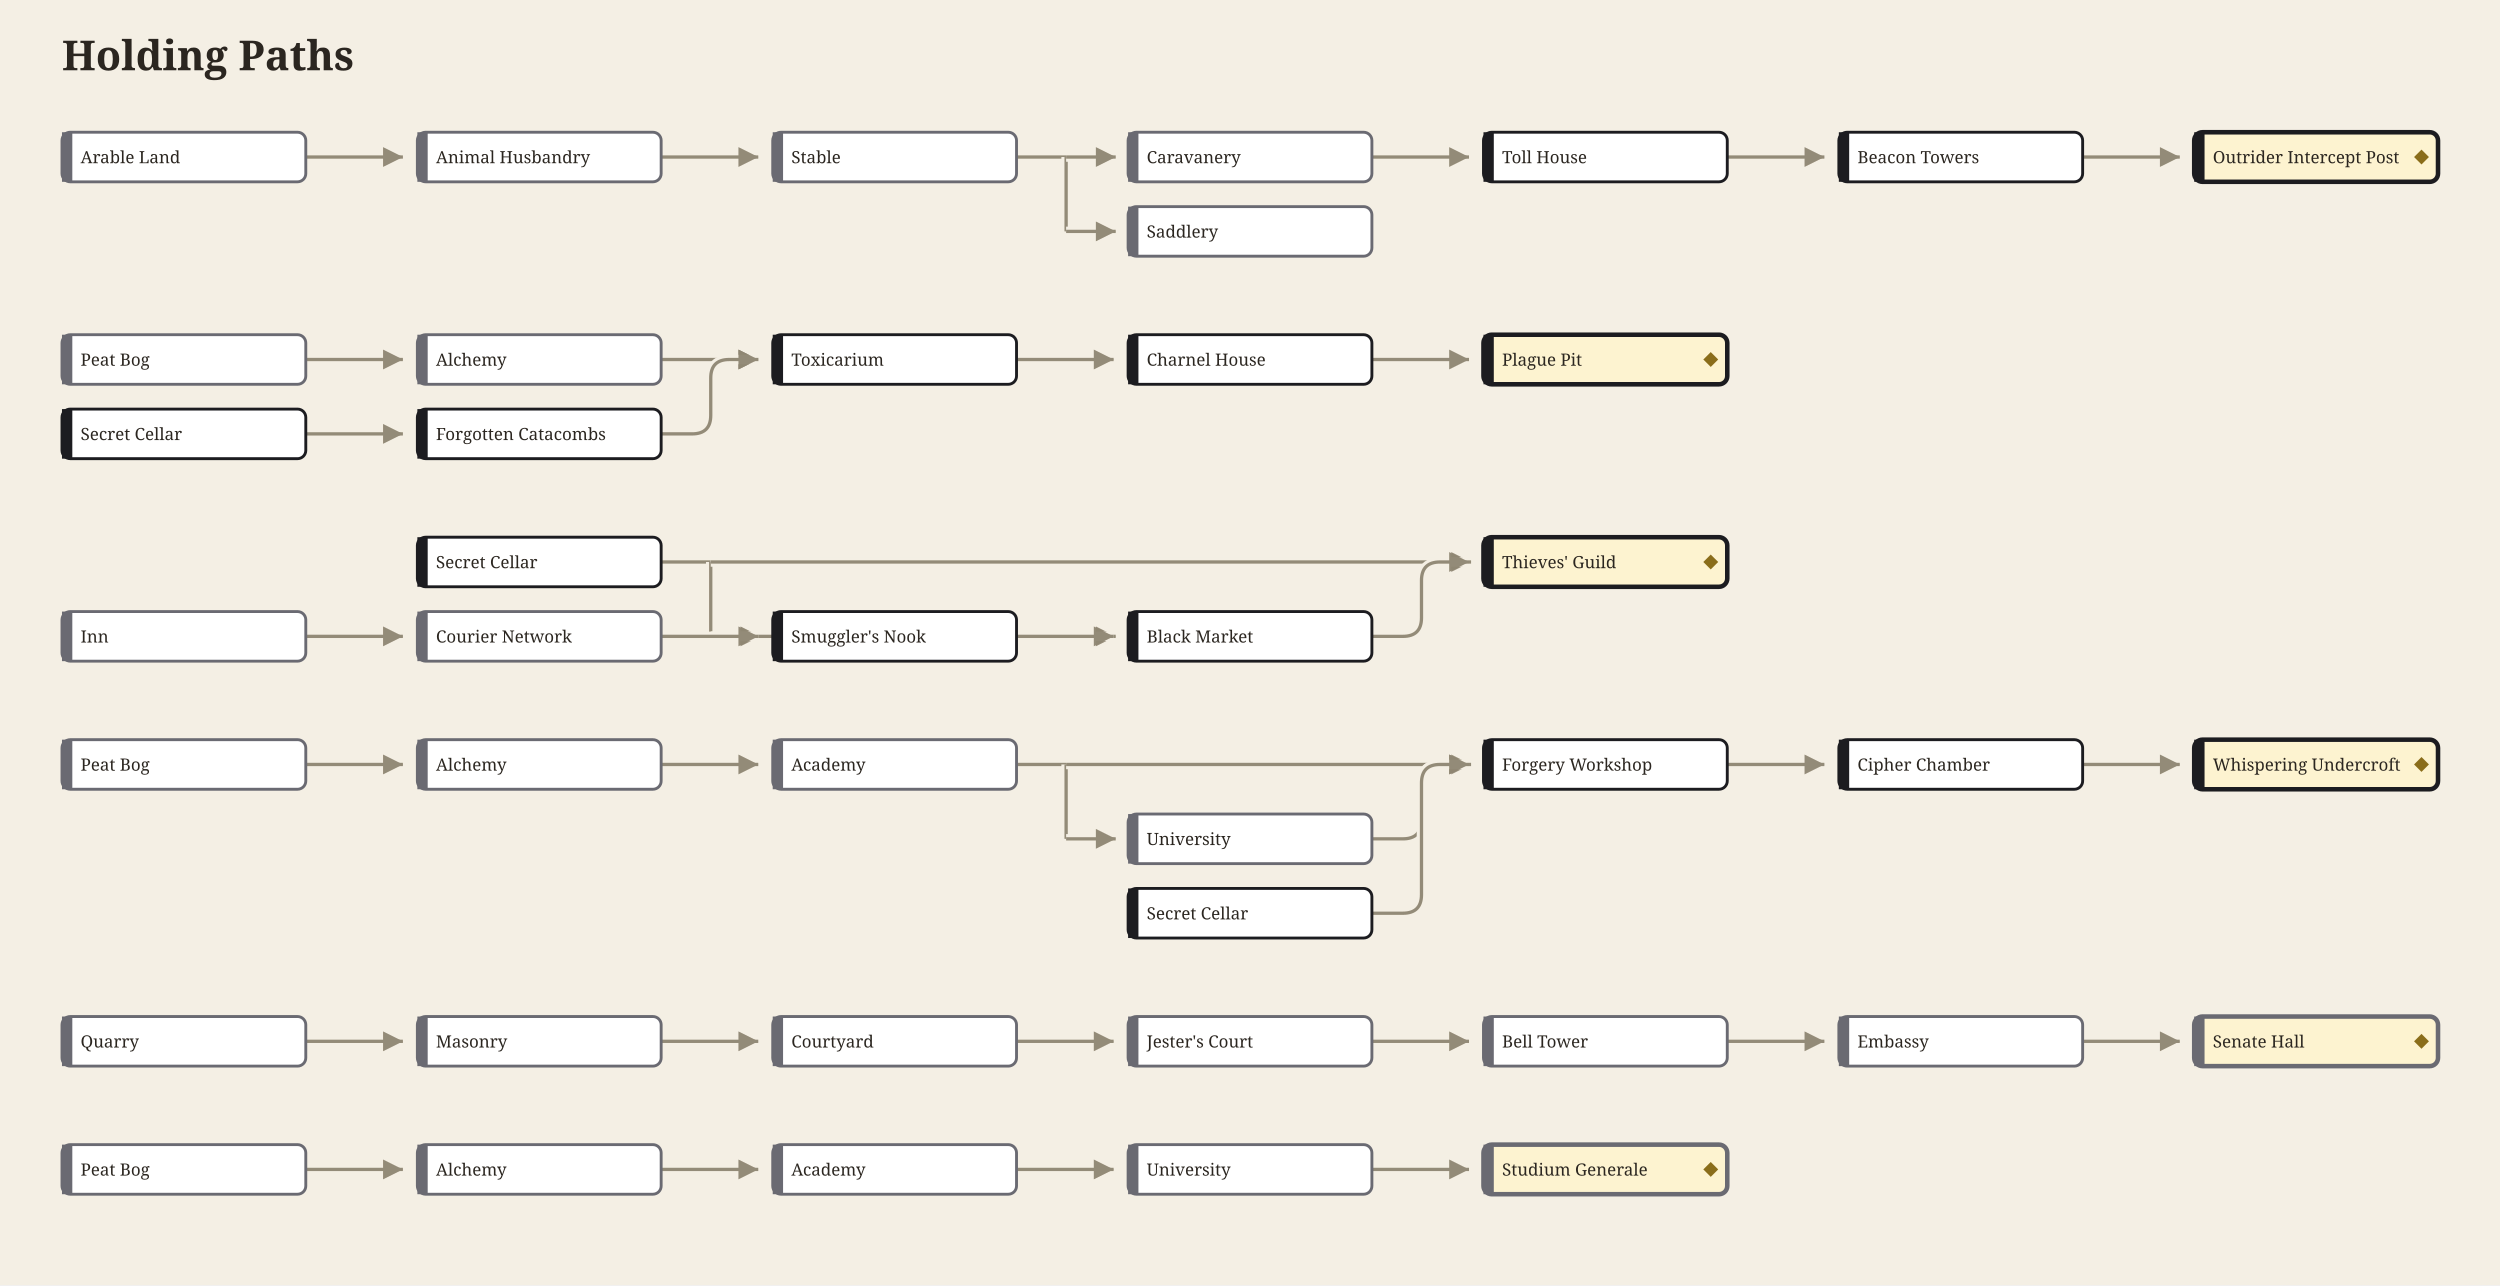
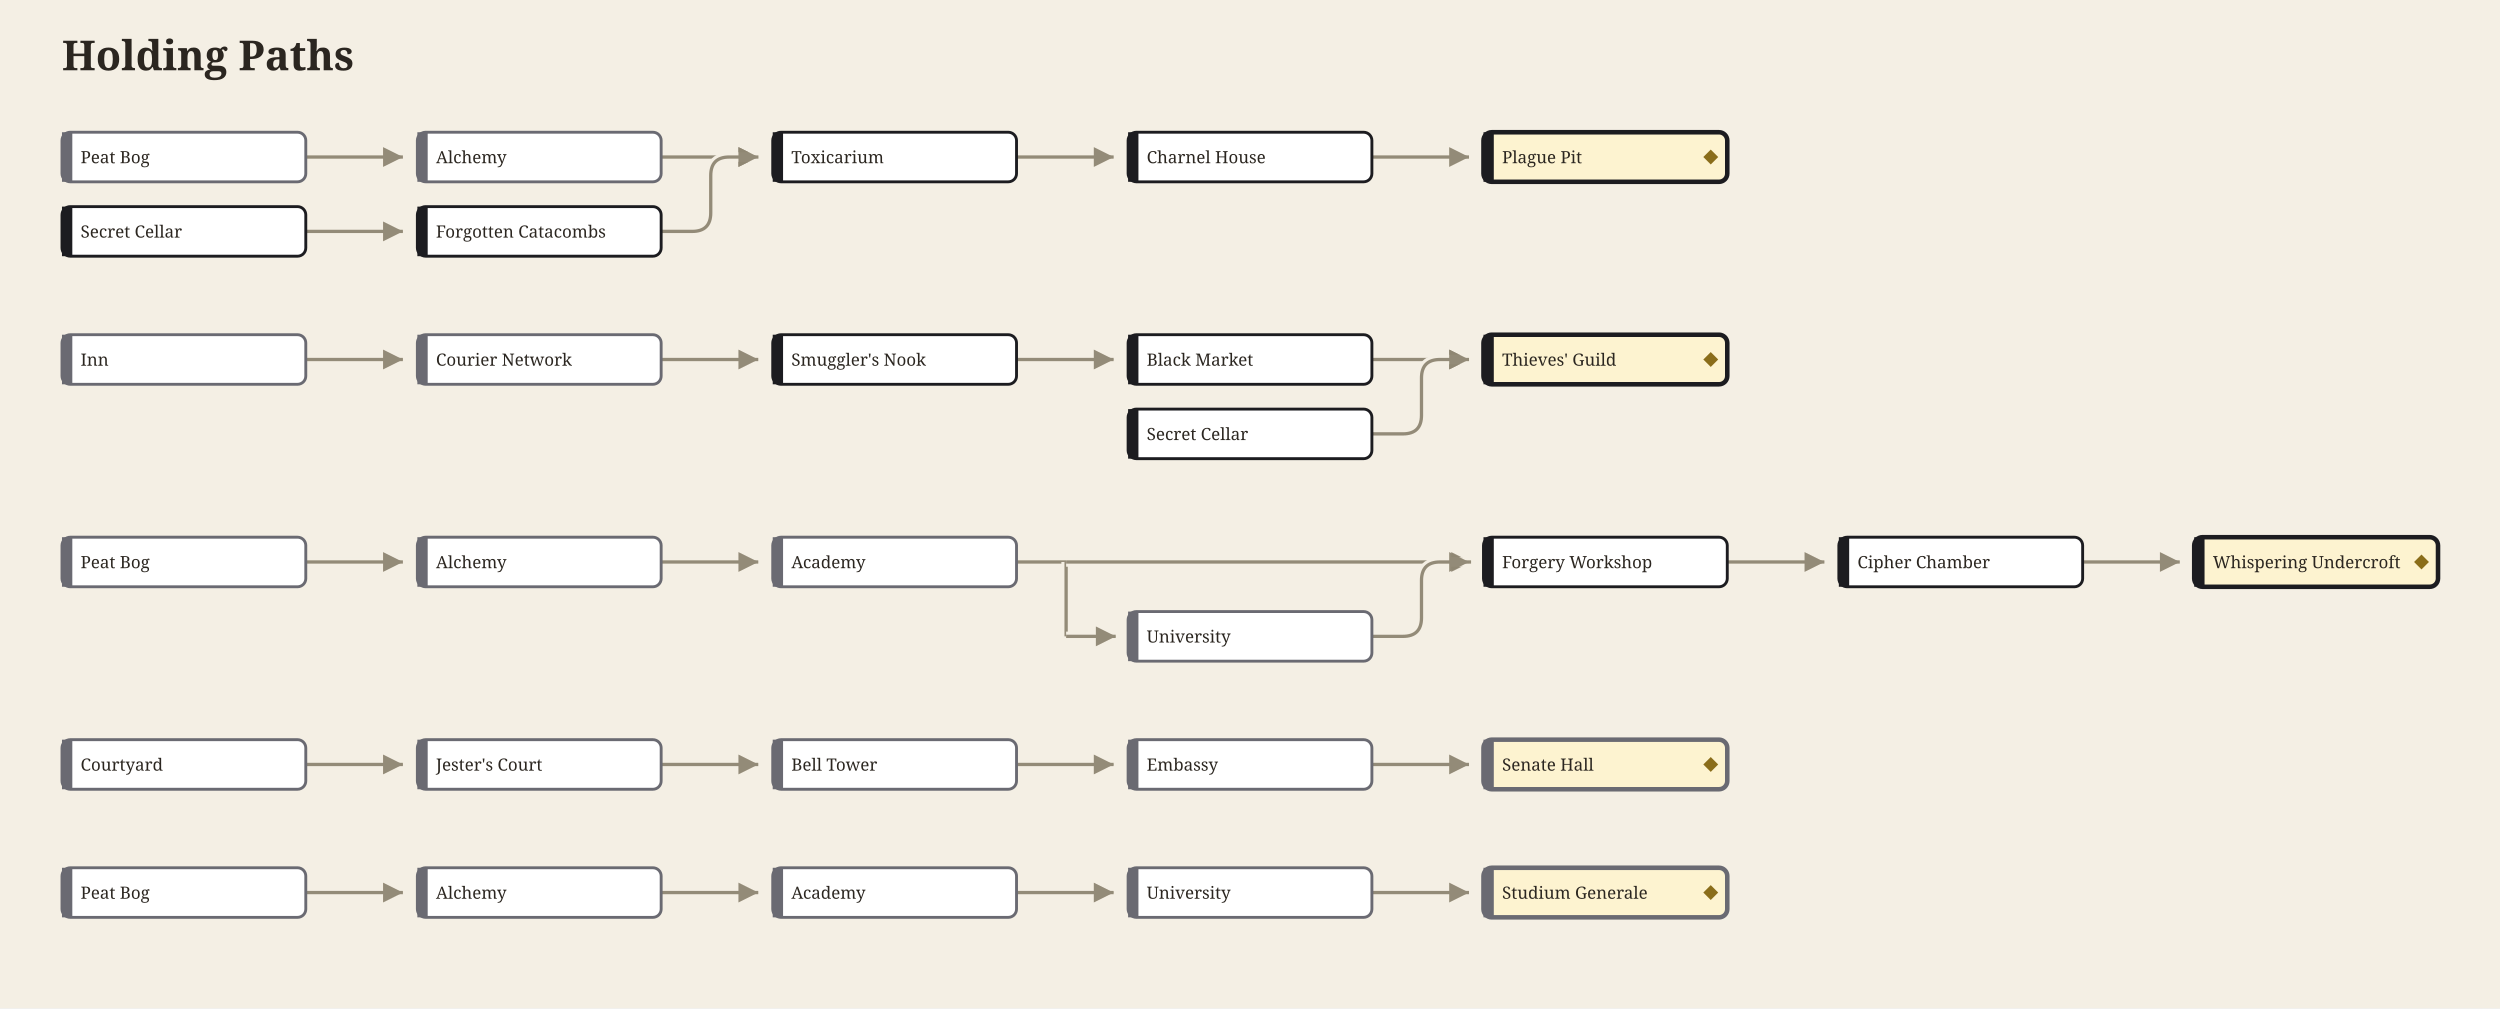
- <svg xmlns="http://www.w3.org/2000/svg" width="1210" height="622" viewBox="0 0 1210 622" font-family="Georgia, serif">
-   <rect width="1210" height="622" fill="#f4efe4" />
+ <svg xmlns="http://www.w3.org/2000/svg" width="1210" height="488" viewBox="0 0 1210 488" font-family="Georgia, serif">
+   <rect width="1210" height="488" fill="#f4efe4" />
  <defs>
    <marker id="arw-2E5A8C" markerWidth="7" markerHeight="7" refX="6" refY="3" orient="auto">
      <path d="M0,0 L6,3 L0,6 Z" fill="#2E5A8C" />
    </marker>
    <marker id="arw-9E2B25" markerWidth="7" markerHeight="7" refX="6" refY="3" orient="auto">
      <path d="M0,0 L6,3 L0,6 Z" fill="#9E2B25" />
    </marker>
    <marker id="arw-1c9c8c" markerWidth="7" markerHeight="7" refX="6" refY="3" orient="auto">
      <path d="M0,0 L6,3 L0,6 Z" fill="#1c9c8c" />
    </marker>
    <marker id="arw-C6A024" markerWidth="7" markerHeight="7" refX="6" refY="3" orient="auto">
      <path d="M0,0 L6,3 L0,6 Z" fill="#C6A024" />
    </marker>
    <marker id="arw-6A3D8F" markerWidth="7" markerHeight="7" refX="6" refY="3" orient="auto">
      <path d="M0,0 L6,3 L0,6 Z" fill="#6A3D8F" />
    </marker>
    <marker id="arw-CC6A1A" markerWidth="7" markerHeight="7" refX="6" refY="3" orient="auto">
      <path d="M0,0 L6,3 L0,6 Z" fill="#CC6A1A" />
    </marker>
    <marker id="arw-3a7d3a" markerWidth="7" markerHeight="7" refX="6" refY="3" orient="auto">
      <path d="M0,0 L6,3 L0,6 Z" fill="#3a7d3a" />
    </marker>
    <marker id="arw-b5347a" markerWidth="7" markerHeight="7" refX="6" refY="3" orient="auto">
      <path d="M0,0 L6,3 L0,6 Z" fill="#b5347a" />
    </marker>
    <marker id="arw-2b6f9e" markerWidth="7" markerHeight="7" refX="6" refY="3" orient="auto">
      <path d="M0,0 L6,3 L0,6 Z" fill="#2b6f9e" />
    </marker>
    <marker id="arw-8a6d1a" markerWidth="7" markerHeight="7" refX="6" refY="3" orient="auto">
      <path d="M0,0 L6,3 L0,6 Z" fill="#8a6d1a" />
    </marker>
    <marker id="arw-5f5647" markerWidth="7" markerHeight="7" refX="6" refY="3" orient="auto">
      <path d="M0,0 L6,3 L0,6 Z" fill="#5f5647" />
    </marker>
    <marker id="arw-7a2ea0" markerWidth="7" markerHeight="7" refX="6" refY="3" orient="auto">
      <path d="M0,0 L6,3 L0,6 Z" fill="#7a2ea0" />
    </marker>
    <marker id="arw-0f8a7e" markerWidth="7" markerHeight="7" refX="6" refY="3" orient="auto">
      <path d="M0,0 L6,3 L0,6 Z" fill="#0f8a7e" />
    </marker>
    <marker id="arw-a83232" markerWidth="7" markerHeight="7" refX="6" refY="3" orient="auto">
      <path d="M0,0 L6,3 L0,6 Z" fill="#a83232" />
    </marker>
    <marker id="arw-8f8672" markerWidth="7" markerHeight="7" refX="6" refY="3" orient="auto">
      <path d="M0,0 L6,3 L0,6 Z" fill="#8f8672" />
    </marker>
  </defs>
  <text x="30" y="34" font-size="20" font-weight="bold" fill="#2b2620">Holding Paths</text>
  <path d="M148,76 L195,76" fill="none" stroke="#f4efe4" stroke-width="4.6" opacity="1" />
  <path d="M148,76 L195,76" fill="none" stroke="#8f8672" stroke-width="1.6" opacity="0.95" marker-end="url(#arw-8f8672)" />
+   <path d="M148,112 L195,112" fill="none" stroke="#f4efe4" stroke-width="4.6" opacity="1" />
+   <path d="M148,112 L195,112" fill="none" stroke="#8f8672" stroke-width="1.6" opacity="0.95" marker-end="url(#arw-8f8672)" />
  <path d="M320,76 L367,76" fill="none" stroke="#f4efe4" stroke-width="4.6" opacity="1" />
  <path d="M320,76 L367,76" fill="none" stroke="#8f8672" stroke-width="1.6" opacity="0.95" marker-end="url(#arw-8f8672)" />
-   <path d="M492,76 L516,76" fill="none" stroke="#f4efe4" stroke-width="4.6" opacity="1" />
-   <path d="M492,76 L516,76" fill="none" stroke="#8f8672" stroke-width="1.6" opacity="0.95" />
-   <path d="M516,76 L516,112" fill="none" stroke="#f4efe4" stroke-width="4.6" opacity="1" />
-   <path d="M516,76 L516,112" fill="none" stroke="#8f8672" stroke-width="1.6" opacity="0.95" />
-   <path d="M516,112 L540,112" fill="none" stroke="#f4efe4" stroke-width="4.6" opacity="1" />
-   <path d="M516,112 L540,112" fill="none" stroke="#8f8672" stroke-width="1.6" opacity="0.95" marker-end="url(#arw-8f8672)" />
-   <path d="M516,76 L540,76" fill="none" stroke="#f4efe4" stroke-width="4.6" opacity="1" />
-   <path d="M516,76 L540,76" fill="none" stroke="#8f8672" stroke-width="1.6" opacity="0.95" marker-end="url(#arw-8f8672)" />
+   <path d="M320,112 L335,112 Q344,112 344,103 L344,85 Q344,76 353,76 L367,76" fill="none" stroke="#f4efe4" stroke-width="4.6" opacity="1" />
+   <path d="M320,112 L335,112 Q344,112 344,103 L344,85 Q344,76 353,76 L367,76" fill="none" stroke="#8f8672" stroke-width="1.6" opacity="0.95" marker-end="url(#arw-8f8672)" />
+   <path d="M492,76 L539,76" fill="none" stroke="#f4efe4" stroke-width="4.6" opacity="1" />
+   <path d="M492,76 L539,76" fill="none" stroke="#8f8672" stroke-width="1.6" opacity="0.95" marker-end="url(#arw-8f8672)" />
  <path d="M664,76 L711,76" fill="none" stroke="#f4efe4" stroke-width="4.6" opacity="1" />
  <path d="M664,76 L711,76" fill="none" stroke="#8f8672" stroke-width="1.6" opacity="0.95" marker-end="url(#arw-8f8672)" />
-   <path d="M836,76 L883,76" fill="none" stroke="#f4efe4" stroke-width="4.6" opacity="1" />
-   <path d="M836,76 L883,76" fill="none" stroke="#8f8672" stroke-width="1.6" opacity="0.95" marker-end="url(#arw-8f8672)" />
-   <path d="M1008,76 L1055,76" fill="none" stroke="#f4efe4" stroke-width="4.6" opacity="1" />
-   <path d="M1008,76 L1055,76" fill="none" stroke="#8f8672" stroke-width="1.6" opacity="0.95" marker-end="url(#arw-8f8672)" />
  <rect x="30" y="64" width="118" height="24" rx="4" fill="#ffffff" stroke="#6a6a72" stroke-width="1.4" />
  <rect x="30" y="64" width="5" height="24" fill="#6a6a72" />
-   <text x="39" y="79" font-size="8.2" fill="#2b2620">Arable Land</text>
+   <text x="39" y="79" font-size="8.2" fill="#2b2620">Peat Bog</text>
+   <rect x="30" y="100" width="118" height="24" rx="4" fill="#ffffff" stroke="#1c1c20" stroke-width="1.4" />
+   <rect x="30" y="100" width="5" height="24" fill="#1c1c20" />
+   <text x="39" y="115" font-size="8.2" fill="#2b2620">Secret Cellar</text>
  <rect x="202" y="64" width="118" height="24" rx="4" fill="#ffffff" stroke="#6a6a72" stroke-width="1.4" />
  <rect x="202" y="64" width="5" height="24" fill="#6a6a72" />
-   <text x="211" y="79" font-size="8.2" fill="#2b2620">Animal Husbandry</text>
-   <rect x="374" y="64" width="118" height="24" rx="4" fill="#ffffff" stroke="#6a6a72" stroke-width="1.4" />
-   <rect x="374" y="64" width="5" height="24" fill="#6a6a72" />
-   <text x="383" y="79" font-size="8.2" fill="#2b2620">Stable</text>
-   <rect x="546" y="64" width="118" height="24" rx="4" fill="#ffffff" stroke="#6a6a72" stroke-width="1.4" />
-   <rect x="546" y="64" width="5" height="24" fill="#6a6a72" />
-   <text x="555" y="79" font-size="8.2" fill="#2b2620">Caravanery</text>
-   <rect x="546" y="100" width="118" height="24" rx="4" fill="#ffffff" stroke="#6a6a72" stroke-width="1.4" />
-   <rect x="546" y="100" width="5" height="24" fill="#6a6a72" />
-   <text x="555" y="115" font-size="8.2" fill="#2b2620">Saddlery</text>
-   <rect x="718" y="64" width="118" height="24" rx="4" fill="#ffffff" stroke="#1c1c20" stroke-width="1.4" />
+   <text x="211" y="79" font-size="8.2" fill="#2b2620">Alchemy</text>
+   <rect x="202" y="100" width="118" height="24" rx="4" fill="#ffffff" stroke="#1c1c20" stroke-width="1.4" />
+   <rect x="202" y="100" width="5" height="24" fill="#1c1c20" />
+   <text x="211" y="115" font-size="8.2" fill="#2b2620">Forgotten Catacombs</text>
+   <rect x="374" y="64" width="118" height="24" rx="4" fill="#ffffff" stroke="#1c1c20" stroke-width="1.4" />
+   <rect x="374" y="64" width="5" height="24" fill="#1c1c20" />
+   <text x="383" y="79" font-size="8.2" fill="#2b2620">Toxicarium</text>
+   <rect x="546" y="64" width="118" height="24" rx="4" fill="#ffffff" stroke="#1c1c20" stroke-width="1.4" />
+   <rect x="546" y="64" width="5" height="24" fill="#1c1c20" />
+   <text x="555" y="79" font-size="8.2" fill="#2b2620">Charnel House</text>
+   <rect x="718" y="64" width="118" height="24" rx="4" fill="#fdf3d0" stroke="#1c1c20" stroke-width="2.2" />
  <rect x="718" y="64" width="5" height="24" fill="#1c1c20" />
-   <text x="727" y="79" font-size="8.2" fill="#2b2620">Toll House</text>
-   <rect x="890" y="64" width="118" height="24" rx="4" fill="#ffffff" stroke="#1c1c20" stroke-width="1.4" />
-   <rect x="890" y="64" width="5" height="24" fill="#1c1c20" />
-   <text x="899" y="79" font-size="8.2" fill="#2b2620">Beacon Towers</text>
-   <rect x="1062" y="64" width="118" height="24" rx="4" fill="#fdf3d0" stroke="#1c1c20" stroke-width="2.2" />
-   <rect x="1062" y="64" width="5" height="24" fill="#1c1c20" />
-   <text x="1071" y="79" font-size="8.2" fill="#2b2620">Outrider Intercept Post</text>
-   <polygon points="1172.0,72.4 1175.6,76.0 1172.0,79.6 1168.4,76.0" fill="#8a6d1a" />
+   <text x="727" y="79" font-size="8.2" fill="#2b2620">Plague Pit</text>
+   <polygon points="828.0,72.4 831.6,76.0 828.0,79.6 824.4,76.0" fill="#8a6d1a" />
  <path d="M148,174 L195,174" fill="none" stroke="#f4efe4" stroke-width="4.6" opacity="1" />
  <path d="M148,174 L195,174" fill="none" stroke="#8f8672" stroke-width="1.6" opacity="0.95" marker-end="url(#arw-8f8672)" />
-   <path d="M148,210 L195,210" fill="none" stroke="#f4efe4" stroke-width="4.6" opacity="1" />
-   <path d="M148,210 L195,210" fill="none" stroke="#8f8672" stroke-width="1.6" opacity="0.95" marker-end="url(#arw-8f8672)" />
  <path d="M320,174 L367,174" fill="none" stroke="#f4efe4" stroke-width="4.6" opacity="1" />
  <path d="M320,174 L367,174" fill="none" stroke="#8f8672" stroke-width="1.6" opacity="0.95" marker-end="url(#arw-8f8672)" />
-   <path d="M320,210 L335,210 Q344,210 344,201 L344,183 Q344,174 353,174 L367,174" fill="none" stroke="#f4efe4" stroke-width="4.6" opacity="1" />
-   <path d="M320,210 L335,210 Q344,210 344,201 L344,183 Q344,174 353,174 L367,174" fill="none" stroke="#8f8672" stroke-width="1.6" opacity="0.95" marker-end="url(#arw-8f8672)" />
  <path d="M492,174 L539,174" fill="none" stroke="#f4efe4" stroke-width="4.6" opacity="1" />
  <path d="M492,174 L539,174" fill="none" stroke="#8f8672" stroke-width="1.6" opacity="0.95" marker-end="url(#arw-8f8672)" />
  <path d="M664,174 L711,174" fill="none" stroke="#f4efe4" stroke-width="4.6" opacity="1" />
  <path d="M664,174 L711,174" fill="none" stroke="#8f8672" stroke-width="1.6" opacity="0.95" marker-end="url(#arw-8f8672)" />
+   <path d="M664,210 L679,210 Q688,210 688,201 L688,183 Q688,174 697,174 L711,174" fill="none" stroke="#f4efe4" stroke-width="4.6" opacity="1" />
+   <path d="M664,210 L679,210 Q688,210 688,201 L688,183 Q688,174 697,174 L711,174" fill="none" stroke="#8f8672" stroke-width="1.6" opacity="0.95" marker-end="url(#arw-8f8672)" />
  <rect x="30" y="162" width="118" height="24" rx="4" fill="#ffffff" stroke="#6a6a72" stroke-width="1.4" />
  <rect x="30" y="162" width="5" height="24" fill="#6a6a72" />
-   <text x="39" y="177" font-size="8.2" fill="#2b2620">Peat Bog</text>
-   <rect x="30" y="198" width="118" height="24" rx="4" fill="#ffffff" stroke="#1c1c20" stroke-width="1.4" />
-   <rect x="30" y="198" width="5" height="24" fill="#1c1c20" />
-   <text x="39" y="213" font-size="8.2" fill="#2b2620">Secret Cellar</text>
+   <text x="39" y="177" font-size="8.2" fill="#2b2620">Inn</text>
  <rect x="202" y="162" width="118" height="24" rx="4" fill="#ffffff" stroke="#6a6a72" stroke-width="1.4" />
  <rect x="202" y="162" width="5" height="24" fill="#6a6a72" />
-   <text x="211" y="177" font-size="8.2" fill="#2b2620">Alchemy</text>
-   <rect x="202" y="198" width="118" height="24" rx="4" fill="#ffffff" stroke="#1c1c20" stroke-width="1.4" />
-   <rect x="202" y="198" width="5" height="24" fill="#1c1c20" />
-   <text x="211" y="213" font-size="8.2" fill="#2b2620">Forgotten Catacombs</text>
+   <text x="211" y="177" font-size="8.2" fill="#2b2620">Courier Network</text>
  <rect x="374" y="162" width="118" height="24" rx="4" fill="#ffffff" stroke="#1c1c20" stroke-width="1.4" />
  <rect x="374" y="162" width="5" height="24" fill="#1c1c20" />
-   <text x="383" y="177" font-size="8.2" fill="#2b2620">Toxicarium</text>
+   <text x="383" y="177" font-size="8.2" fill="#2b2620">Smuggler's Nook</text>
  <rect x="546" y="162" width="118" height="24" rx="4" fill="#ffffff" stroke="#1c1c20" stroke-width="1.4" />
  <rect x="546" y="162" width="5" height="24" fill="#1c1c20" />
-   <text x="555" y="177" font-size="8.2" fill="#2b2620">Charnel House</text>
+   <text x="555" y="177" font-size="8.2" fill="#2b2620">Black Market</text>
+   <rect x="546" y="198" width="118" height="24" rx="4" fill="#ffffff" stroke="#1c1c20" stroke-width="1.4" />
+   <rect x="546" y="198" width="5" height="24" fill="#1c1c20" />
+   <text x="555" y="213" font-size="8.2" fill="#2b2620">Secret Cellar</text>
  <rect x="718" y="162" width="118" height="24" rx="4" fill="#fdf3d0" stroke="#1c1c20" stroke-width="2.2" />
  <rect x="718" y="162" width="5" height="24" fill="#1c1c20" />
-   <text x="727" y="177" font-size="8.2" fill="#2b2620">Plague Pit</text>
+   <text x="727" y="177" font-size="8.2" fill="#2b2620">Thieves' Guild</text>
  <polygon points="828.0,170.4 831.6,174.0 828.0,177.6 824.4,174.0" fill="#8a6d1a" />
-   <path d="M148,308 L195,308" fill="none" stroke="#f4efe4" stroke-width="4.6" opacity="1" />
-   <path d="M148,308 L195,308" fill="none" stroke="#8f8672" stroke-width="1.6" opacity="0.95" marker-end="url(#arw-8f8672)" />
-   <path d="M320,272 L344,272" fill="none" stroke="#f4efe4" stroke-width="4.6" opacity="1" />
-   <path d="M320,272 L344,272" fill="none" stroke="#8f8672" stroke-width="1.6" opacity="0.95" />
-   <path d="M344,272 L344,308" fill="none" stroke="#f4efe4" stroke-width="4.6" opacity="1" />
-   <path d="M344,272 L344,308" fill="none" stroke="#8f8672" stroke-width="1.6" opacity="0.95" />
-   <path d="M344,308 L368,308" fill="none" stroke="#f4efe4" stroke-width="4.6" opacity="1" />
-   <path d="M344,308 L368,308" fill="none" stroke="#8f8672" stroke-width="1.6" opacity="0.95" marker-end="url(#arw-8f8672)" />
-   <path d="M344,308 L540,308" fill="none" stroke="#f4efe4" stroke-width="4.6" opacity="1" />
-   <path d="M344,308 L540,308" fill="none" stroke="#8f8672" stroke-width="1.6" opacity="0.95" marker-end="url(#arw-8f8672)" />
-   <path d="M344,272 L712,272" fill="none" stroke="#f4efe4" stroke-width="4.6" opacity="1" />
-   <path d="M344,272 L712,272" fill="none" stroke="#8f8672" stroke-width="1.6" opacity="0.95" marker-end="url(#arw-8f8672)" />
-   <path d="M320,308 L367,308" fill="none" stroke="#f4efe4" stroke-width="4.6" opacity="1" />
-   <path d="M320,308 L367,308" fill="none" stroke="#8f8672" stroke-width="1.6" opacity="0.95" marker-end="url(#arw-8f8672)" />
-   <path d="M492,308 L539,308" fill="none" stroke="#f4efe4" stroke-width="4.6" opacity="1" />
-   <path d="M492,308 L539,308" fill="none" stroke="#8f8672" stroke-width="1.6" opacity="0.95" marker-end="url(#arw-8f8672)" />
+   <path d="M148,272 L195,272" fill="none" stroke="#f4efe4" stroke-width="4.6" opacity="1" />
+   <path d="M148,272 L195,272" fill="none" stroke="#8f8672" stroke-width="1.6" opacity="0.95" marker-end="url(#arw-8f8672)" />
+   <path d="M320,272 L367,272" fill="none" stroke="#f4efe4" stroke-width="4.6" opacity="1" />
+   <path d="M320,272 L367,272" fill="none" stroke="#8f8672" stroke-width="1.6" opacity="0.95" marker-end="url(#arw-8f8672)" />
+   <path d="M492,272 L516,272" fill="none" stroke="#f4efe4" stroke-width="4.6" opacity="1" />
+   <path d="M492,272 L516,272" fill="none" stroke="#8f8672" stroke-width="1.6" opacity="0.95" />
+   <path d="M516,272 L516,308" fill="none" stroke="#f4efe4" stroke-width="4.6" opacity="1" />
+   <path d="M516,272 L516,308" fill="none" stroke="#8f8672" stroke-width="1.6" opacity="0.95" />
+   <path d="M516,308 L540,308" fill="none" stroke="#f4efe4" stroke-width="4.6" opacity="1" />
+   <path d="M516,308 L540,308" fill="none" stroke="#8f8672" stroke-width="1.6" opacity="0.95" marker-end="url(#arw-8f8672)" />
+   <path d="M516,272 L712,272" fill="none" stroke="#f4efe4" stroke-width="4.6" opacity="1" />
+   <path d="M516,272 L712,272" fill="none" stroke="#8f8672" stroke-width="1.6" opacity="0.95" marker-end="url(#arw-8f8672)" />
  <path d="M664,308 L679,308 Q688,308 688,299 L688,281 Q688,272 697,272 L711,272" fill="none" stroke="#f4efe4" stroke-width="4.6" opacity="1" />
  <path d="M664,308 L679,308 Q688,308 688,299 L688,281 Q688,272 697,272 L711,272" fill="none" stroke="#8f8672" stroke-width="1.6" opacity="0.95" marker-end="url(#arw-8f8672)" />
-   <rect x="30" y="296" width="118" height="24" rx="4" fill="#ffffff" stroke="#6a6a72" stroke-width="1.4" />
-   <rect x="30" y="296" width="5" height="24" fill="#6a6a72" />
-   <text x="39" y="311" font-size="8.2" fill="#2b2620">Inn</text>
-   <rect x="202" y="260" width="118" height="24" rx="4" fill="#ffffff" stroke="#1c1c20" stroke-width="1.4" />
-   <rect x="202" y="260" width="5" height="24" fill="#1c1c20" />
-   <text x="211" y="275" font-size="8.2" fill="#2b2620">Secret Cellar</text>
-   <rect x="202" y="296" width="118" height="24" rx="4" fill="#ffffff" stroke="#6a6a72" stroke-width="1.4" />
-   <rect x="202" y="296" width="5" height="24" fill="#6a6a72" />
-   <text x="211" y="311" font-size="8.2" fill="#2b2620">Courier Network</text>
-   <rect x="374" y="296" width="118" height="24" rx="4" fill="#ffffff" stroke="#1c1c20" stroke-width="1.4" />
-   <rect x="374" y="296" width="5" height="24" fill="#1c1c20" />
-   <text x="383" y="311" font-size="8.2" fill="#2b2620">Smuggler's Nook</text>
-   <rect x="546" y="296" width="118" height="24" rx="4" fill="#ffffff" stroke="#1c1c20" stroke-width="1.4" />
-   <rect x="546" y="296" width="5" height="24" fill="#1c1c20" />
-   <text x="555" y="311" font-size="8.2" fill="#2b2620">Black Market</text>
-   <rect x="718" y="260" width="118" height="24" rx="4" fill="#fdf3d0" stroke="#1c1c20" stroke-width="2.2" />
+   <path d="M836,272 L883,272" fill="none" stroke="#f4efe4" stroke-width="4.6" opacity="1" />
+   <path d="M836,272 L883,272" fill="none" stroke="#8f8672" stroke-width="1.6" opacity="0.95" marker-end="url(#arw-8f8672)" />
+   <path d="M1008,272 L1055,272" fill="none" stroke="#f4efe4" stroke-width="4.6" opacity="1" />
+   <path d="M1008,272 L1055,272" fill="none" stroke="#8f8672" stroke-width="1.6" opacity="0.95" marker-end="url(#arw-8f8672)" />
+   <rect x="30" y="260" width="118" height="24" rx="4" fill="#ffffff" stroke="#6a6a72" stroke-width="1.4" />
+   <rect x="30" y="260" width="5" height="24" fill="#6a6a72" />
+   <text x="39" y="275" font-size="8.2" fill="#2b2620">Peat Bog</text>
+   <rect x="202" y="260" width="118" height="24" rx="4" fill="#ffffff" stroke="#6a6a72" stroke-width="1.4" />
+   <rect x="202" y="260" width="5" height="24" fill="#6a6a72" />
+   <text x="211" y="275" font-size="8.2" fill="#2b2620">Alchemy</text>
+   <rect x="374" y="260" width="118" height="24" rx="4" fill="#ffffff" stroke="#6a6a72" stroke-width="1.4" />
+   <rect x="374" y="260" width="5" height="24" fill="#6a6a72" />
+   <text x="383" y="275" font-size="8.2" fill="#2b2620">Academy</text>
+   <rect x="546" y="296" width="118" height="24" rx="4" fill="#ffffff" stroke="#6a6a72" stroke-width="1.4" />
+   <rect x="546" y="296" width="5" height="24" fill="#6a6a72" />
+   <text x="555" y="311" font-size="8.2" fill="#2b2620">University</text>
+   <rect x="718" y="260" width="118" height="24" rx="4" fill="#ffffff" stroke="#1c1c20" stroke-width="1.4" />
  <rect x="718" y="260" width="5" height="24" fill="#1c1c20" />
-   <text x="727" y="275" font-size="8.2" fill="#2b2620">Thieves' Guild</text>
-   <polygon points="828.0,268.4 831.6,272.0 828.0,275.6 824.4,272.0" fill="#8a6d1a" />
+   <text x="727" y="275" font-size="8.2" fill="#2b2620">Forgery Workshop</text>
+   <rect x="890" y="260" width="118" height="24" rx="4" fill="#ffffff" stroke="#1c1c20" stroke-width="1.4" />
+   <rect x="890" y="260" width="5" height="24" fill="#1c1c20" />
+   <text x="899" y="275" font-size="8.2" fill="#2b2620">Cipher Chamber</text>
+   <rect x="1062" y="260" width="118" height="24" rx="4" fill="#fdf3d0" stroke="#1c1c20" stroke-width="2.2" />
+   <rect x="1062" y="260" width="5" height="24" fill="#1c1c20" />
+   <text x="1071" y="275" font-size="8.2" fill="#2b2620">Whispering Undercroft</text>
+   <polygon points="1172.0,268.4 1175.6,272.0 1172.0,275.6 1168.4,272.0" fill="#8a6d1a" />
  <path d="M148,370 L195,370" fill="none" stroke="#f4efe4" stroke-width="4.6" opacity="1" />
  <path d="M148,370 L195,370" fill="none" stroke="#8f8672" stroke-width="1.6" opacity="0.95" marker-end="url(#arw-8f8672)" />
  <path d="M320,370 L367,370" fill="none" stroke="#f4efe4" stroke-width="4.6" opacity="1" />
  <path d="M320,370 L367,370" fill="none" stroke="#8f8672" stroke-width="1.6" opacity="0.95" marker-end="url(#arw-8f8672)" />
-   <path d="M492,370 L516,370" fill="none" stroke="#f4efe4" stroke-width="4.6" opacity="1" />
-   <path d="M492,370 L516,370" fill="none" stroke="#8f8672" stroke-width="1.6" opacity="0.95" />
-   <path d="M516,370 L516,406" fill="none" stroke="#f4efe4" stroke-width="4.6" opacity="1" />
-   <path d="M516,370 L516,406" fill="none" stroke="#8f8672" stroke-width="1.6" opacity="0.95" />
-   <path d="M516,406 L540,406" fill="none" stroke="#f4efe4" stroke-width="4.6" opacity="1" />
-   <path d="M516,406 L540,406" fill="none" stroke="#8f8672" stroke-width="1.6" opacity="0.95" marker-end="url(#arw-8f8672)" />
-   <path d="M516,370 L712,370" fill="none" stroke="#f4efe4" stroke-width="4.6" opacity="1" />
-   <path d="M516,370 L712,370" fill="none" stroke="#8f8672" stroke-width="1.6" opacity="0.95" marker-end="url(#arw-8f8672)" />
-   <path d="M664,406 L679,406 Q688,406 688,397 L688,379 Q688,370 697,370 L711,370" fill="none" stroke="#f4efe4" stroke-width="4.6" opacity="1" />
-   <path d="M664,406 L679,406 Q688,406 688,397 L688,379 Q688,370 697,370 L711,370" fill="none" stroke="#8f8672" stroke-width="1.6" opacity="0.95" marker-end="url(#arw-8f8672)" />
-   <path d="M664,442 L679,442 Q688,442 688,433 L688,379 Q688,370 697,370 L711,370" fill="none" stroke="#f4efe4" stroke-width="4.6" opacity="1" />
-   <path d="M664,442 L679,442 Q688,442 688,433 L688,379 Q688,370 697,370 L711,370" fill="none" stroke="#8f8672" stroke-width="1.6" opacity="0.95" marker-end="url(#arw-8f8672)" />
-   <path d="M836,370 L883,370" fill="none" stroke="#f4efe4" stroke-width="4.6" opacity="1" />
-   <path d="M836,370 L883,370" fill="none" stroke="#8f8672" stroke-width="1.6" opacity="0.95" marker-end="url(#arw-8f8672)" />
-   <path d="M1008,370 L1055,370" fill="none" stroke="#f4efe4" stroke-width="4.6" opacity="1" />
-   <path d="M1008,370 L1055,370" fill="none" stroke="#8f8672" stroke-width="1.6" opacity="0.95" marker-end="url(#arw-8f8672)" />
+   <path d="M492,370 L539,370" fill="none" stroke="#f4efe4" stroke-width="4.6" opacity="1" />
+   <path d="M492,370 L539,370" fill="none" stroke="#8f8672" stroke-width="1.6" opacity="0.95" marker-end="url(#arw-8f8672)" />
+   <path d="M664,370 L711,370" fill="none" stroke="#f4efe4" stroke-width="4.6" opacity="1" />
+   <path d="M664,370 L711,370" fill="none" stroke="#8f8672" stroke-width="1.6" opacity="0.95" marker-end="url(#arw-8f8672)" />
  <rect x="30" y="358" width="118" height="24" rx="4" fill="#ffffff" stroke="#6a6a72" stroke-width="1.4" />
  <rect x="30" y="358" width="5" height="24" fill="#6a6a72" />
-   <text x="39" y="373" font-size="8.2" fill="#2b2620">Peat Bog</text>
+   <text x="39" y="373" font-size="8.2" fill="#2b2620">Courtyard</text>
  <rect x="202" y="358" width="118" height="24" rx="4" fill="#ffffff" stroke="#6a6a72" stroke-width="1.4" />
  <rect x="202" y="358" width="5" height="24" fill="#6a6a72" />
-   <text x="211" y="373" font-size="8.2" fill="#2b2620">Alchemy</text>
+   <text x="211" y="373" font-size="8.2" fill="#2b2620">Jester's Court</text>
  <rect x="374" y="358" width="118" height="24" rx="4" fill="#ffffff" stroke="#6a6a72" stroke-width="1.4" />
  <rect x="374" y="358" width="5" height="24" fill="#6a6a72" />
-   <text x="383" y="373" font-size="8.2" fill="#2b2620">Academy</text>
-   <rect x="546" y="394" width="118" height="24" rx="4" fill="#ffffff" stroke="#6a6a72" stroke-width="1.4" />
-   <rect x="546" y="394" width="5" height="24" fill="#6a6a72" />
-   <text x="555" y="409" font-size="8.2" fill="#2b2620">University</text>
-   <rect x="546" y="430" width="118" height="24" rx="4" fill="#ffffff" stroke="#1c1c20" stroke-width="1.4" />
-   <rect x="546" y="430" width="5" height="24" fill="#1c1c20" />
-   <text x="555" y="445" font-size="8.2" fill="#2b2620">Secret Cellar</text>
-   <rect x="718" y="358" width="118" height="24" rx="4" fill="#ffffff" stroke="#1c1c20" stroke-width="1.4" />
-   <rect x="718" y="358" width="5" height="24" fill="#1c1c20" />
-   <text x="727" y="373" font-size="8.2" fill="#2b2620">Forgery Workshop</text>
-   <rect x="890" y="358" width="118" height="24" rx="4" fill="#ffffff" stroke="#1c1c20" stroke-width="1.4" />
-   <rect x="890" y="358" width="5" height="24" fill="#1c1c20" />
-   <text x="899" y="373" font-size="8.2" fill="#2b2620">Cipher Chamber</text>
-   <rect x="1062" y="358" width="118" height="24" rx="4" fill="#fdf3d0" stroke="#1c1c20" stroke-width="2.2" />
-   <rect x="1062" y="358" width="5" height="24" fill="#1c1c20" />
-   <text x="1071" y="373" font-size="8.2" fill="#2b2620">Whispering Undercroft</text>
-   <polygon points="1172.0,366.4 1175.6,370.0 1172.0,373.6 1168.4,370.0" fill="#8a6d1a" />
-   <path d="M148,504 L195,504" fill="none" stroke="#f4efe4" stroke-width="4.6" opacity="1" />
-   <path d="M148,504 L195,504" fill="none" stroke="#8f8672" stroke-width="1.6" opacity="0.95" marker-end="url(#arw-8f8672)" />
-   <path d="M320,504 L367,504" fill="none" stroke="#f4efe4" stroke-width="4.6" opacity="1" />
-   <path d="M320,504 L367,504" fill="none" stroke="#8f8672" stroke-width="1.6" opacity="0.95" marker-end="url(#arw-8f8672)" />
-   <path d="M492,504 L539,504" fill="none" stroke="#f4efe4" stroke-width="4.6" opacity="1" />
-   <path d="M492,504 L539,504" fill="none" stroke="#8f8672" stroke-width="1.6" opacity="0.95" marker-end="url(#arw-8f8672)" />
-   <path d="M664,504 L711,504" fill="none" stroke="#f4efe4" stroke-width="4.6" opacity="1" />
-   <path d="M664,504 L711,504" fill="none" stroke="#8f8672" stroke-width="1.6" opacity="0.95" marker-end="url(#arw-8f8672)" />
-   <path d="M836,504 L883,504" fill="none" stroke="#f4efe4" stroke-width="4.6" opacity="1" />
-   <path d="M836,504 L883,504" fill="none" stroke="#8f8672" stroke-width="1.6" opacity="0.95" marker-end="url(#arw-8f8672)" />
-   <path d="M1008,504 L1055,504" fill="none" stroke="#f4efe4" stroke-width="4.6" opacity="1" />
-   <path d="M1008,504 L1055,504" fill="none" stroke="#8f8672" stroke-width="1.6" opacity="0.95" marker-end="url(#arw-8f8672)" />
-   <rect x="30" y="492" width="118" height="24" rx="4" fill="#ffffff" stroke="#6a6a72" stroke-width="1.4" />
-   <rect x="30" y="492" width="5" height="24" fill="#6a6a72" />
-   <text x="39" y="507" font-size="8.2" fill="#2b2620">Quarry</text>
-   <rect x="202" y="492" width="118" height="24" rx="4" fill="#ffffff" stroke="#6a6a72" stroke-width="1.4" />
-   <rect x="202" y="492" width="5" height="24" fill="#6a6a72" />
-   <text x="211" y="507" font-size="8.2" fill="#2b2620">Masonry</text>
-   <rect x="374" y="492" width="118" height="24" rx="4" fill="#ffffff" stroke="#6a6a72" stroke-width="1.4" />
-   <rect x="374" y="492" width="5" height="24" fill="#6a6a72" />
-   <text x="383" y="507" font-size="8.2" fill="#2b2620">Courtyard</text>
-   <rect x="546" y="492" width="118" height="24" rx="4" fill="#ffffff" stroke="#6a6a72" stroke-width="1.4" />
-   <rect x="546" y="492" width="5" height="24" fill="#6a6a72" />
-   <text x="555" y="507" font-size="8.2" fill="#2b2620">Jester's Court</text>
-   <rect x="718" y="492" width="118" height="24" rx="4" fill="#ffffff" stroke="#6a6a72" stroke-width="1.4" />
-   <rect x="718" y="492" width="5" height="24" fill="#6a6a72" />
-   <text x="727" y="507" font-size="8.2" fill="#2b2620">Bell Tower</text>
-   <rect x="890" y="492" width="118" height="24" rx="4" fill="#ffffff" stroke="#6a6a72" stroke-width="1.4" />
-   <rect x="890" y="492" width="5" height="24" fill="#6a6a72" />
-   <text x="899" y="507" font-size="8.2" fill="#2b2620">Embassy</text>
-   <rect x="1062" y="492" width="118" height="24" rx="4" fill="#fdf3d0" stroke="#6a6a72" stroke-width="2.2" />
-   <rect x="1062" y="492" width="5" height="24" fill="#6a6a72" />
-   <text x="1071" y="507" font-size="8.2" fill="#2b2620">Senate Hall</text>
-   <polygon points="1172.0,500.4 1175.6,504.0 1172.0,507.6 1168.4,504.0" fill="#8a6d1a" />
-   <path d="M148,566 L195,566" fill="none" stroke="#f4efe4" stroke-width="4.6" opacity="1" />
-   <path d="M148,566 L195,566" fill="none" stroke="#8f8672" stroke-width="1.6" opacity="0.95" marker-end="url(#arw-8f8672)" />
-   <path d="M320,566 L367,566" fill="none" stroke="#f4efe4" stroke-width="4.6" opacity="1" />
-   <path d="M320,566 L367,566" fill="none" stroke="#8f8672" stroke-width="1.6" opacity="0.95" marker-end="url(#arw-8f8672)" />
-   <path d="M492,566 L539,566" fill="none" stroke="#f4efe4" stroke-width="4.6" opacity="1" />
-   <path d="M492,566 L539,566" fill="none" stroke="#8f8672" stroke-width="1.6" opacity="0.95" marker-end="url(#arw-8f8672)" />
-   <path d="M664,566 L711,566" fill="none" stroke="#f4efe4" stroke-width="4.6" opacity="1" />
-   <path d="M664,566 L711,566" fill="none" stroke="#8f8672" stroke-width="1.6" opacity="0.95" marker-end="url(#arw-8f8672)" />
-   <rect x="30" y="554" width="118" height="24" rx="4" fill="#ffffff" stroke="#6a6a72" stroke-width="1.4" />
-   <rect x="30" y="554" width="5" height="24" fill="#6a6a72" />
-   <text x="39" y="569" font-size="8.2" fill="#2b2620">Peat Bog</text>
-   <rect x="202" y="554" width="118" height="24" rx="4" fill="#ffffff" stroke="#6a6a72" stroke-width="1.4" />
-   <rect x="202" y="554" width="5" height="24" fill="#6a6a72" />
-   <text x="211" y="569" font-size="8.2" fill="#2b2620">Alchemy</text>
-   <rect x="374" y="554" width="118" height="24" rx="4" fill="#ffffff" stroke="#6a6a72" stroke-width="1.4" />
-   <rect x="374" y="554" width="5" height="24" fill="#6a6a72" />
-   <text x="383" y="569" font-size="8.2" fill="#2b2620">Academy</text>
-   <rect x="546" y="554" width="118" height="24" rx="4" fill="#ffffff" stroke="#6a6a72" stroke-width="1.4" />
-   <rect x="546" y="554" width="5" height="24" fill="#6a6a72" />
-   <text x="555" y="569" font-size="8.2" fill="#2b2620">University</text>
-   <rect x="718" y="554" width="118" height="24" rx="4" fill="#fdf3d0" stroke="#6a6a72" stroke-width="2.2" />
-   <rect x="718" y="554" width="5" height="24" fill="#6a6a72" />
-   <text x="727" y="569" font-size="8.2" fill="#2b2620">Studium Generale</text>
-   <polygon points="828.0,562.4 831.6,566.0 828.0,569.6 824.4,566.0" fill="#8a6d1a" />
+   <text x="383" y="373" font-size="8.2" fill="#2b2620">Bell Tower</text>
+   <rect x="546" y="358" width="118" height="24" rx="4" fill="#ffffff" stroke="#6a6a72" stroke-width="1.4" />
+   <rect x="546" y="358" width="5" height="24" fill="#6a6a72" />
+   <text x="555" y="373" font-size="8.2" fill="#2b2620">Embassy</text>
+   <rect x="718" y="358" width="118" height="24" rx="4" fill="#fdf3d0" stroke="#6a6a72" stroke-width="2.2" />
+   <rect x="718" y="358" width="5" height="24" fill="#6a6a72" />
+   <text x="727" y="373" font-size="8.2" fill="#2b2620">Senate Hall</text>
+   <polygon points="828.0,366.4 831.6,370.0 828.0,373.6 824.4,370.0" fill="#8a6d1a" />
+   <path d="M148,432 L195,432" fill="none" stroke="#f4efe4" stroke-width="4.6" opacity="1" />
+   <path d="M148,432 L195,432" fill="none" stroke="#8f8672" stroke-width="1.6" opacity="0.95" marker-end="url(#arw-8f8672)" />
+   <path d="M320,432 L367,432" fill="none" stroke="#f4efe4" stroke-width="4.6" opacity="1" />
+   <path d="M320,432 L367,432" fill="none" stroke="#8f8672" stroke-width="1.6" opacity="0.95" marker-end="url(#arw-8f8672)" />
+   <path d="M492,432 L539,432" fill="none" stroke="#f4efe4" stroke-width="4.6" opacity="1" />
+   <path d="M492,432 L539,432" fill="none" stroke="#8f8672" stroke-width="1.6" opacity="0.95" marker-end="url(#arw-8f8672)" />
+   <path d="M664,432 L711,432" fill="none" stroke="#f4efe4" stroke-width="4.6" opacity="1" />
+   <path d="M664,432 L711,432" fill="none" stroke="#8f8672" stroke-width="1.6" opacity="0.95" marker-end="url(#arw-8f8672)" />
+   <rect x="30" y="420" width="118" height="24" rx="4" fill="#ffffff" stroke="#6a6a72" stroke-width="1.4" />
+   <rect x="30" y="420" width="5" height="24" fill="#6a6a72" />
+   <text x="39" y="435" font-size="8.2" fill="#2b2620">Peat Bog</text>
+   <rect x="202" y="420" width="118" height="24" rx="4" fill="#ffffff" stroke="#6a6a72" stroke-width="1.4" />
+   <rect x="202" y="420" width="5" height="24" fill="#6a6a72" />
+   <text x="211" y="435" font-size="8.2" fill="#2b2620">Alchemy</text>
+   <rect x="374" y="420" width="118" height="24" rx="4" fill="#ffffff" stroke="#6a6a72" stroke-width="1.4" />
+   <rect x="374" y="420" width="5" height="24" fill="#6a6a72" />
+   <text x="383" y="435" font-size="8.2" fill="#2b2620">Academy</text>
+   <rect x="546" y="420" width="118" height="24" rx="4" fill="#ffffff" stroke="#6a6a72" stroke-width="1.4" />
+   <rect x="546" y="420" width="5" height="24" fill="#6a6a72" />
+   <text x="555" y="435" font-size="8.2" fill="#2b2620">University</text>
+   <rect x="718" y="420" width="118" height="24" rx="4" fill="#fdf3d0" stroke="#6a6a72" stroke-width="2.2" />
+   <rect x="718" y="420" width="5" height="24" fill="#6a6a72" />
+   <text x="727" y="435" font-size="8.2" fill="#2b2620">Studium Generale</text>
+   <polygon points="828.0,428.4 831.6,432.0 828.0,435.6 824.4,432.0" fill="#8a6d1a" />
</svg>
